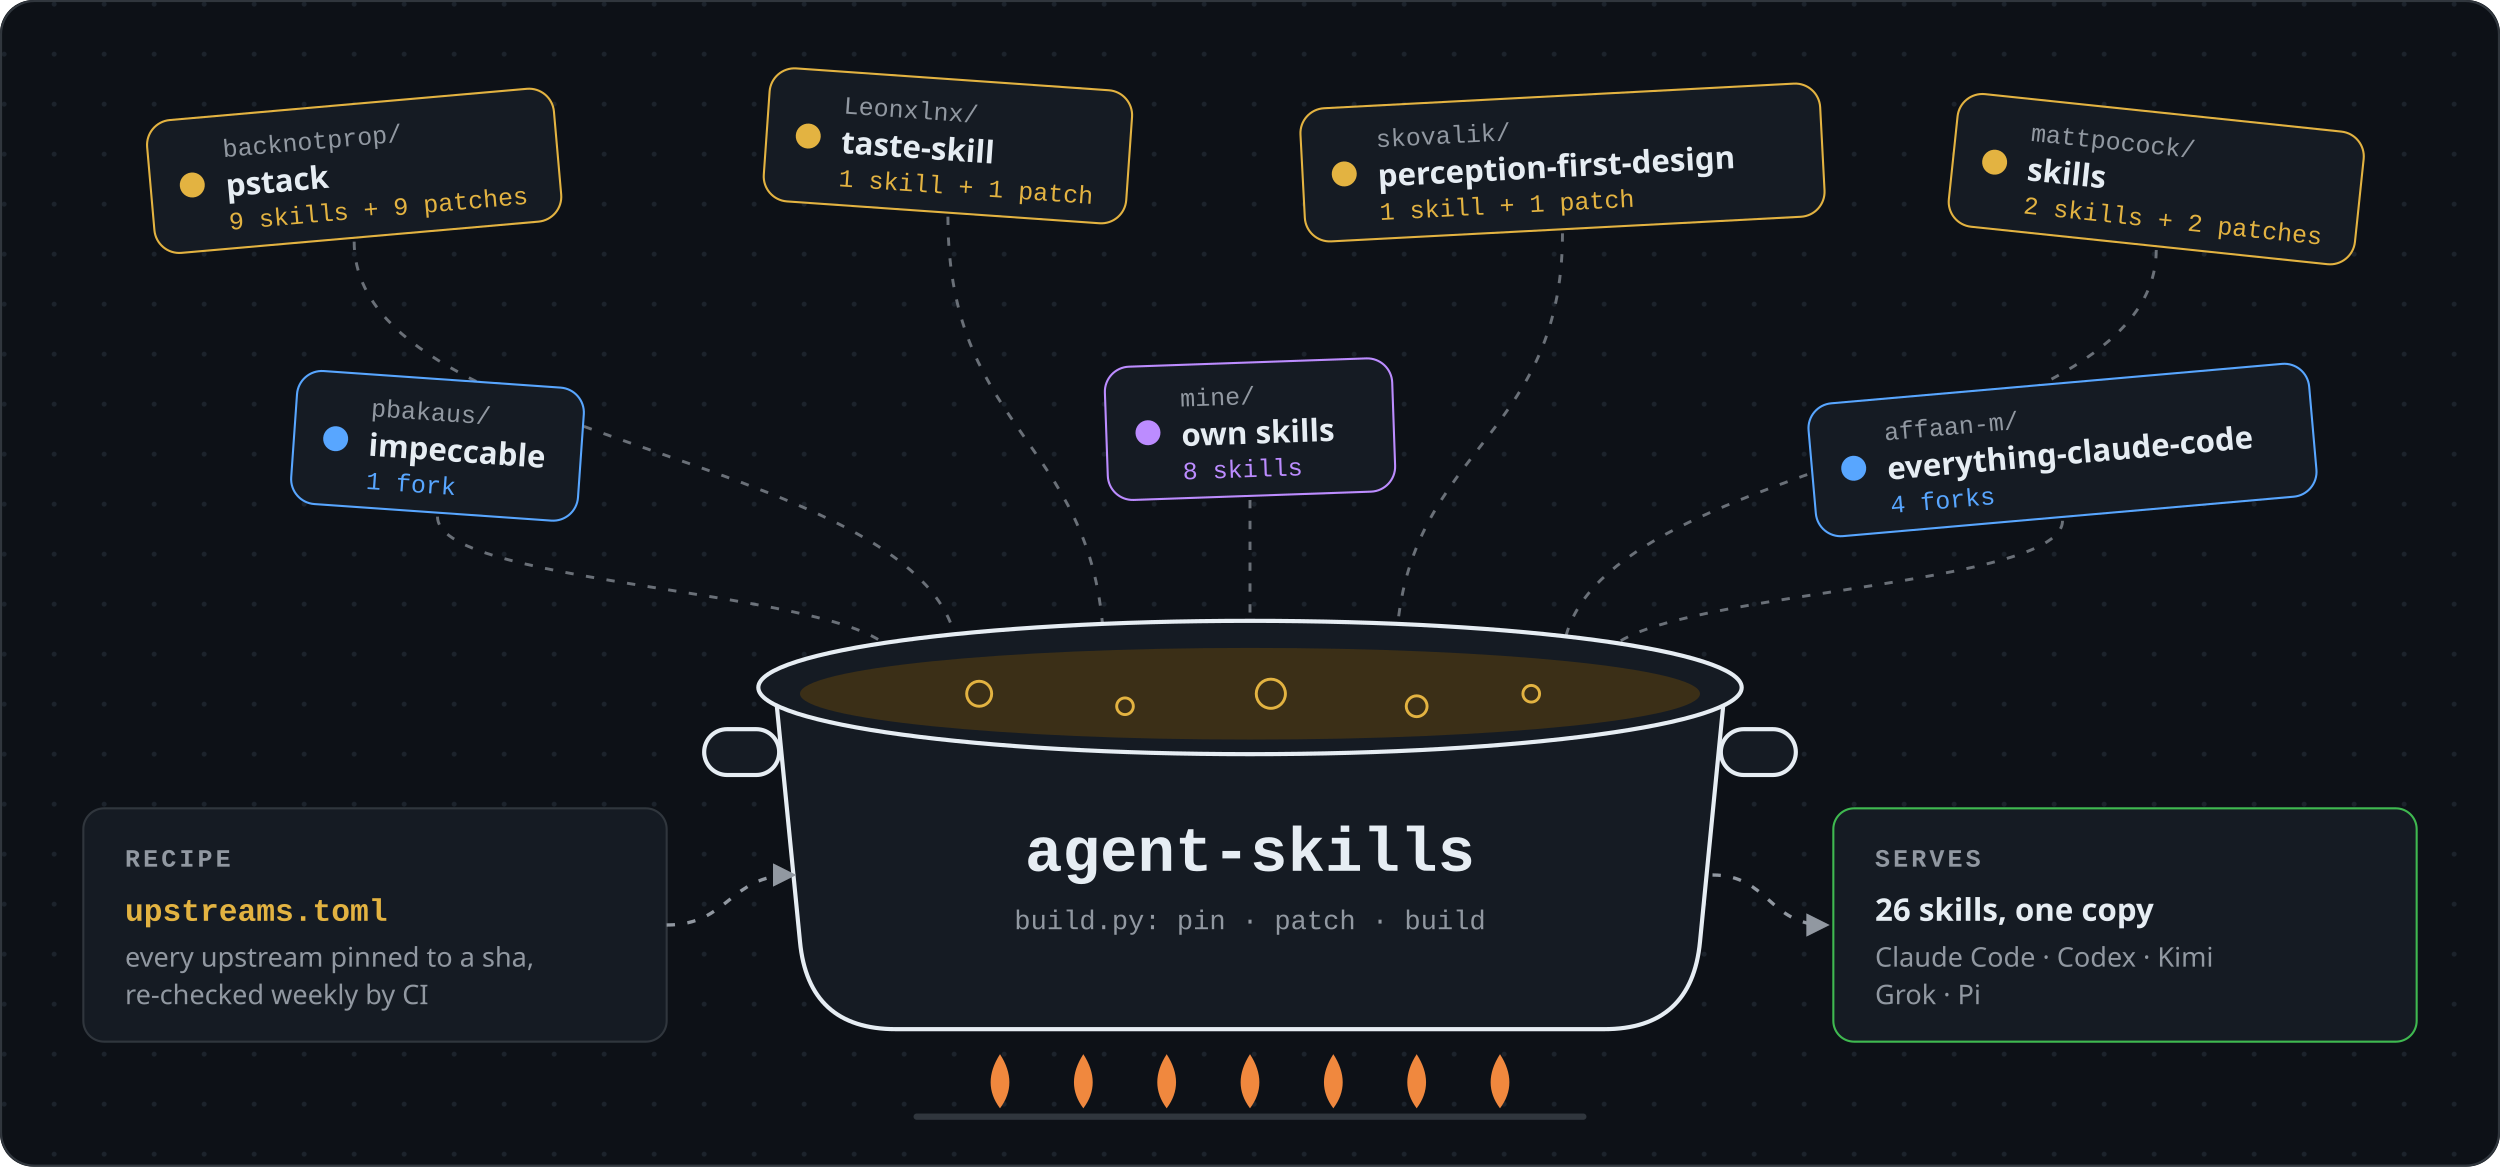
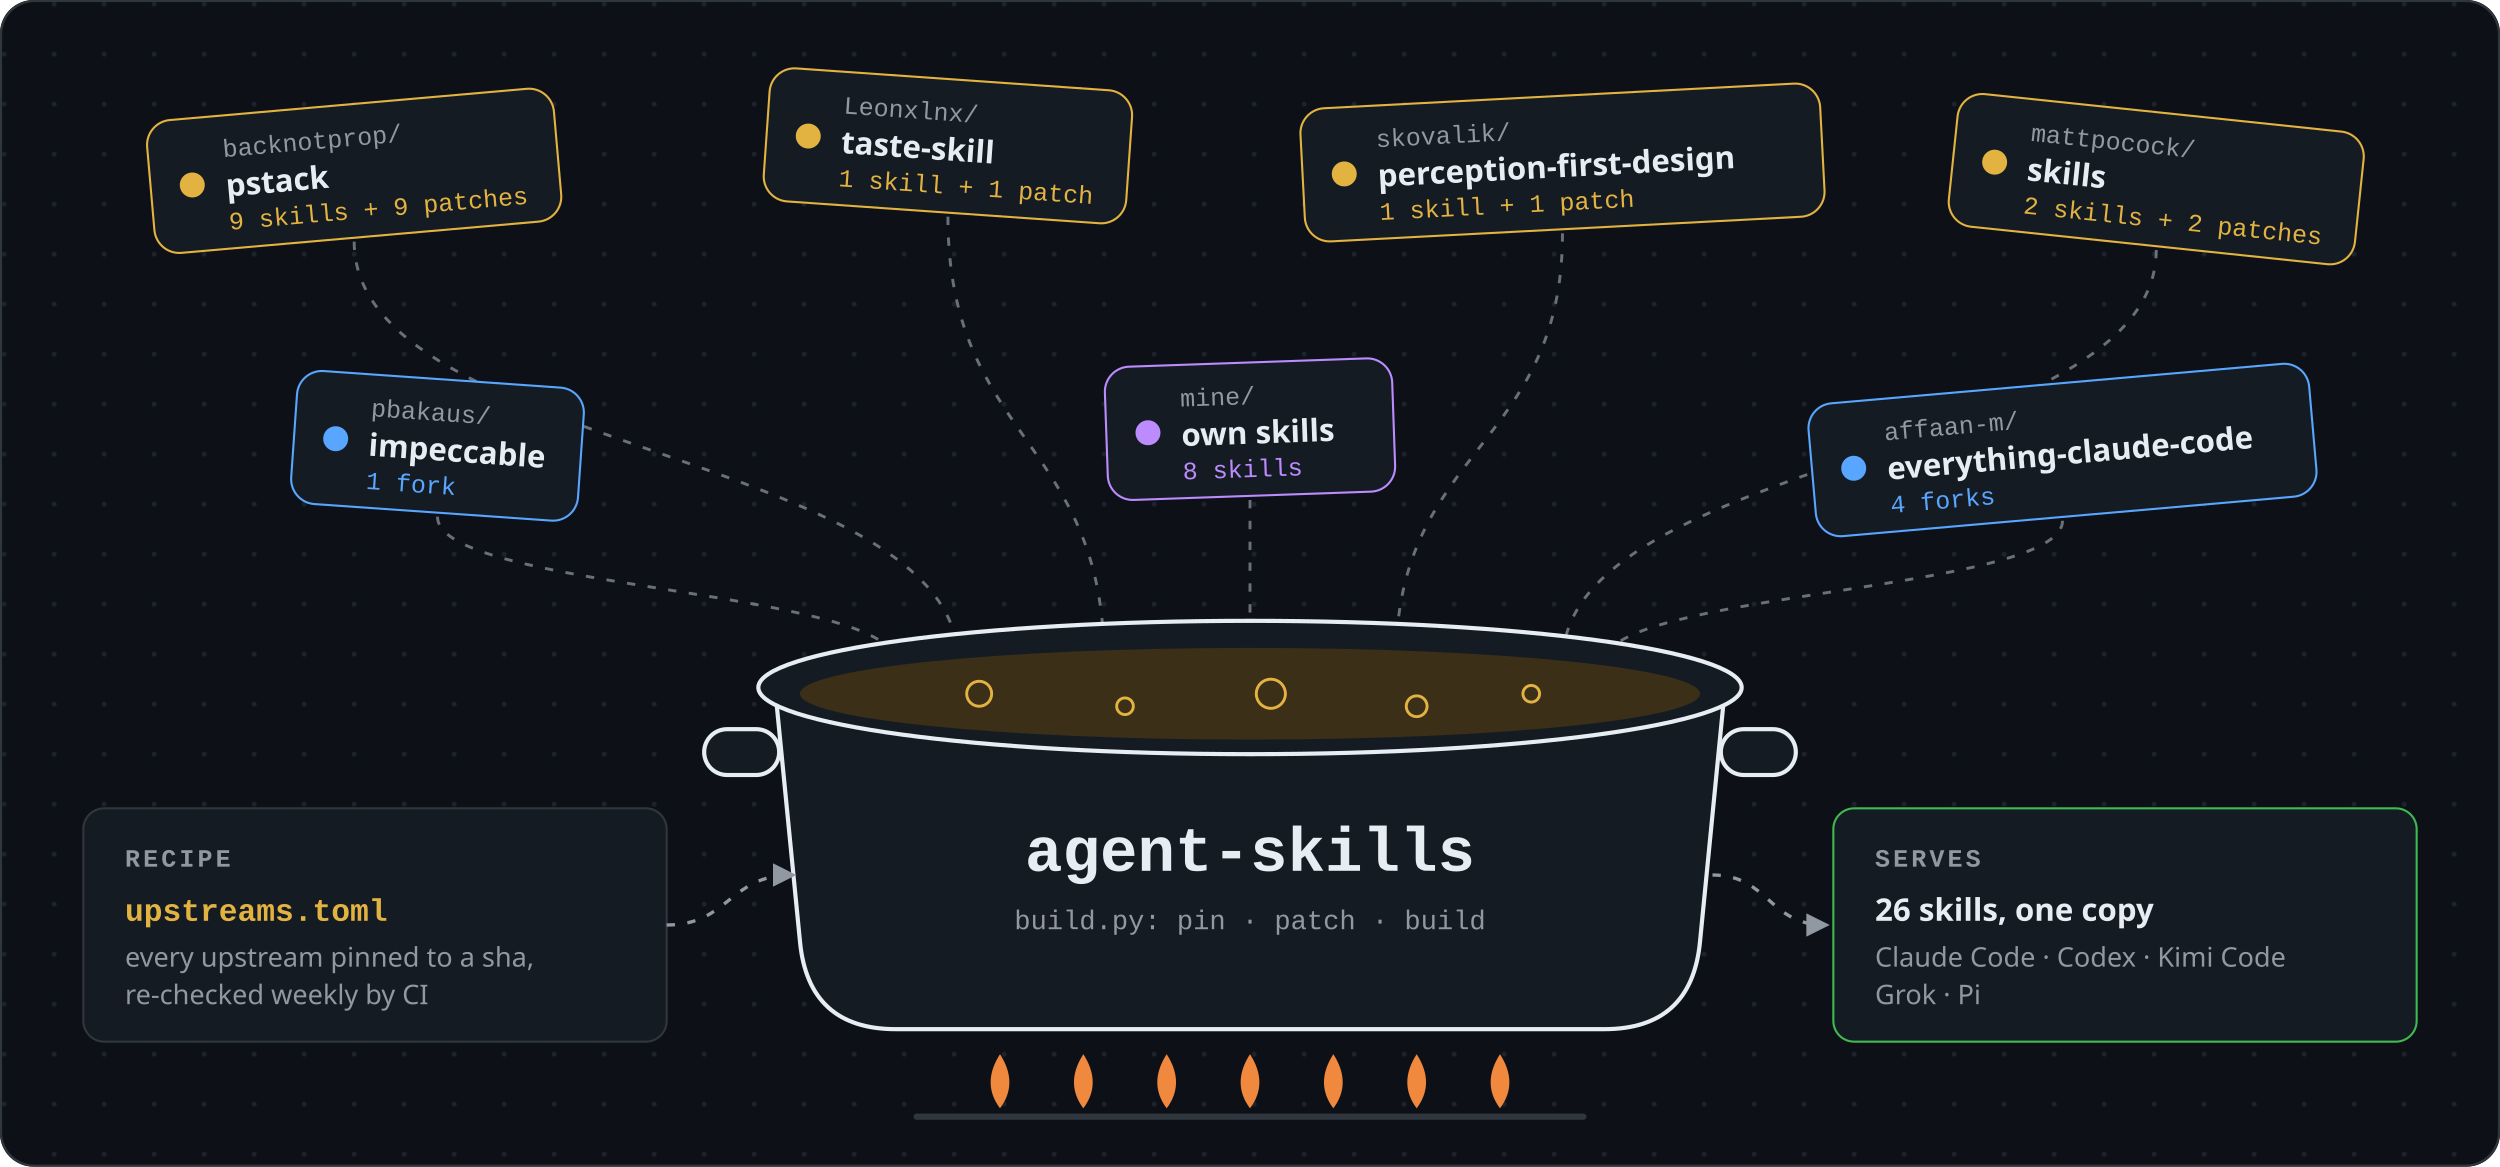
<svg xmlns="http://www.w3.org/2000/svg" width="1200" height="560" viewBox="0 0 1200 560" role="img" aria-labelledby="t">
  <style>
  .sans { font-family: -apple-system, BlinkMacSystemFont, 'Segoe UI', 'Noto Sans', Helvetica, Arial, sans-serif; }
  .mono { font-family: ui-monospace, SFMono-Regular, 'SF Mono', Menlo, Consolas, 'Liberation Mono', monospace; }
  .flow { stroke-dasharray: 4 6; animation: flow 1.2s linear infinite; }
  @keyframes flow { to { stroke-dashoffset: -20; } }
  .bob { animation: bob 3.2s ease-in-out infinite; } @keyframes bob { 50% { transform: translateY(6px); } }  .bubble { transform-box: fill-box; transform-origin: center; animation: pop 2.5s ease-in-out infinite; } @keyframes pop { 50% { transform: scale(1.35); } } .flame { transform-box: fill-box; transform-origin: bottom; animation: flick 0.9s ease-in-out infinite alternate; } @keyframes flick { to { transform: scaleY(0.75); } }
  @media (prefers-reduced-motion: reduce) { * { animation: none !important; transform: none !important; } }
</style>
  <defs>
    <pattern id="dots" width="24" height="24" patternUnits="userSpaceOnUse">
      <circle cx="2" cy="2" r="1.2" fill="#1c232c" />
    </pattern>
    <marker id="arrow" viewBox="0 0 10 10" refX="8" refY="5" markerWidth="7" markerHeight="7" orient="auto-start-reverse">
      <path d="M0,0 L10,5 L0,10 z" fill="#9198a1" />
    </marker>
  </defs>
  <rect width="1200" height="560" rx="16" fill="#0d1117" />
  <rect width="1200" height="560" rx="16" fill="url(#dots)" />
  <rect x="0.5" y="0.5" width="1199" height="559" rx="16" fill="none" stroke="#30363d" />
  <path class="flow" d="M170,116 C170,217.0 460,217.0 460,318" fill="none" stroke="#9198a1" stroke-width="1.4" opacity="0.7" />
  <path class="flow" d="M455,104 C455,211.0 530,211.0 530,318" fill="none" stroke="#9198a1" stroke-width="1.4" opacity="0.7" />
  <path class="flow" d="M750,112 C750,215.0 670,215.0 670,318" fill="none" stroke="#9198a1" stroke-width="1.4" opacity="0.7" />
  <path class="flow" d="M1035,120 C1035,219.0 750,219.0 750,318" fill="none" stroke="#9198a1" stroke-width="1.4" opacity="0.7" />
  <path class="flow" d="M210,248 C210,283.0 430,283.0 430,318" fill="none" stroke="#9198a1" stroke-width="1.4" opacity="0.7" />
  <path class="flow" d="M990,250 C990,284.0 770,284.0 770,318" fill="none" stroke="#9198a1" stroke-width="1.4" opacity="0.7" />
  <path class="flow" d="M600,240 C600,279.0 600,279.0 600,318" fill="none" stroke="#9198a1" stroke-width="1.4" opacity="0.7" />
  <g transform="translate(170,82) rotate(-5)">
    <g class="bob" style="animation-delay:0.0s">
      <rect x="-98.0" y="-32" width="196.0" height="64" rx="12" fill="#151b23" stroke="#e3b341" />
      <circle cx="-78.0" cy="0" r="6" fill="#e3b341" />
      <text x="-62.0" y="-12" class="mono" font-size="12" font-weight="400" fill="#9198a1" text-anchor="start">backnotprop/</text>
      <text x="-62.0" y="7" class="sans" font-size="15" font-weight="700" fill="#e6edf3" text-anchor="start">pstack</text>
      <text x="-62.0" y="23" class="mono" font-size="12" font-weight="400" fill="#e3b341" text-anchor="start">9 skills + 9 patches</text>
    </g>
  </g>
  <g transform="translate(455,70) rotate(4)">
    <g class="bob" style="animation-delay:0.4s">
      <rect x="-87.2" y="-32" width="174.4" height="64" rx="12" fill="#151b23" stroke="#e3b341" />
      <circle cx="-67.2" cy="0" r="6" fill="#e3b341" />
      <text x="-51.2" y="-12" class="mono" font-size="12" font-weight="400" fill="#9198a1" text-anchor="start">Leonxlnx/</text>
      <text x="-51.2" y="7" class="sans" font-size="15" font-weight="700" fill="#e6edf3" text-anchor="start">taste-skill</text>
      <text x="-51.2" y="23" class="mono" font-size="12" font-weight="400" fill="#e3b341" text-anchor="start">1 skill + 1 patch</text>
    </g>
  </g>
  <g transform="translate(750,78) rotate(-3)">
    <g class="bob" style="animation-delay:0.8s">
      <rect x="-124.9" y="-32" width="249.8" height="64" rx="12" fill="#151b23" stroke="#e3b341" />
      <circle cx="-104.9" cy="0" r="6" fill="#e3b341" />
      <text x="-88.9" y="-12" class="mono" font-size="12" font-weight="400" fill="#9198a1" text-anchor="start">skovalik/</text>
      <text x="-88.9" y="7" class="sans" font-size="15" font-weight="700" fill="#e6edf3" text-anchor="start">perception-first-design</text>
      <text x="-88.9" y="23" class="mono" font-size="12" font-weight="400" fill="#e3b341" text-anchor="start">1 skill + 1 patch</text>
    </g>
  </g>
  <g transform="translate(1035,86) rotate(6)">
    <g class="bob" style="animation-delay:1.2s">
      <rect x="-98.0" y="-32" width="196.0" height="64" rx="12" fill="#151b23" stroke="#e3b341" />
      <circle cx="-78.0" cy="0" r="6" fill="#e3b341" />
      <text x="-62.0" y="-12" class="mono" font-size="12" font-weight="400" fill="#9198a1" text-anchor="start">mattpocock/</text>
      <text x="-62.0" y="7" class="sans" font-size="15" font-weight="700" fill="#e6edf3" text-anchor="start">skills</text>
      <text x="-62.0" y="23" class="mono" font-size="12" font-weight="400" fill="#e3b341" text-anchor="start">2 skills + 2 patches</text>
    </g>
  </g>
  <g transform="translate(210,214) rotate(4)">
    <g class="bob" style="animation-delay:1.6s">
      <rect x="-69.0" y="-32" width="138.0" height="64" rx="12" fill="#151b23" stroke="#58a6ff" />
      <circle cx="-49.0" cy="0" r="6" fill="#58a6ff" />
      <text x="-33.0" y="-12" class="mono" font-size="12" font-weight="400" fill="#9198a1" text-anchor="start">pbakaus/</text>
      <text x="-33.0" y="7" class="sans" font-size="15" font-weight="700" fill="#e6edf3" text-anchor="start">impeccable</text>
      <text x="-33.0" y="23" class="mono" font-size="12" font-weight="400" fill="#58a6ff" text-anchor="start">1 fork</text>
    </g>
  </g>
  <g transform="translate(990,216) rotate(-5)">
    <g class="bob" style="animation-delay:2.0s">
      <rect x="-120.6" y="-32" width="241.2" height="64" rx="12" fill="#151b23" stroke="#58a6ff" />
      <circle cx="-100.6" cy="0" r="6" fill="#58a6ff" />
      <text x="-84.6" y="-12" class="mono" font-size="12" font-weight="400" fill="#9198a1" text-anchor="start">affaan-m/</text>
      <text x="-84.6" y="7" class="sans" font-size="15" font-weight="700" fill="#e6edf3" text-anchor="start">everything-claude-code</text>
      <text x="-84.6" y="23" class="mono" font-size="12" font-weight="400" fill="#58a6ff" text-anchor="start">4 forks</text>
    </g>
  </g>
  <g transform="translate(600,206) rotate(-2)">
    <g class="bob" style="animation-delay:2.4s">
      <rect x="-69.0" y="-32" width="138.0" height="64" rx="12" fill="#151b23" stroke="#bc8cff" />
      <circle cx="-49.0" cy="0" r="6" fill="#bc8cff" />
      <text x="-33.0" y="-12" class="mono" font-size="12" font-weight="400" fill="#9198a1" text-anchor="start">mine/</text>
      <text x="-33.0" y="7" class="sans" font-size="15" font-weight="700" fill="#e6edf3" text-anchor="start">own skills</text>
      <text x="-33.0" y="23" class="mono" font-size="12" font-weight="400" fill="#bc8cff" text-anchor="start">8 skills</text>
    </g>
  </g>
  <path d="M372,330 L384,452 Q388,494 430,494 L770,494 Q812,494 816,452 L828,330 Z" fill="#151b23" stroke="#e6edf3" stroke-width="2" />
  <rect x="338" y="350" width="36" height="22" rx="11" fill="#151b23" stroke="#e6edf3" stroke-width="2" />
  <rect x="826" y="350" width="36" height="22" rx="11" fill="#151b23" stroke="#e6edf3" stroke-width="2" />
  <ellipse cx="600" cy="330" rx="236" ry="32" fill="#151b23" stroke="#e6edf3" stroke-width="2" />
  <ellipse cx="600" cy="333" rx="216" ry="22" fill="#3b2f17" />
  <circle class="bubble" style="animation-delay:0.0s" cx="470" cy="333" r="6" fill="none" stroke="#e3b341" stroke-width="1.4" />
  <circle class="bubble" style="animation-delay:0.5s" cx="540" cy="339" r="4" fill="none" stroke="#e3b341" stroke-width="1.4" />
  <circle class="bubble" style="animation-delay:1.0s" cx="610" cy="333" r="7" fill="none" stroke="#e3b341" stroke-width="1.4" />
  <circle class="bubble" style="animation-delay:1.5s" cx="680" cy="339" r="5" fill="none" stroke="#e3b341" stroke-width="1.4" />
  <circle class="bubble" style="animation-delay:2.0s" cx="735" cy="333" r="4" fill="none" stroke="#e3b341" stroke-width="1.4" />
  <text x="600" y="418" class="mono" font-size="30" font-weight="700" fill="#e6edf3" text-anchor="middle">agent-skills</text>
  <text x="600" y="446" class="mono" font-size="13" font-weight="400" fill="#9198a1" text-anchor="middle">build.py: pin · patch · build</text>
  <path class="flame" style="animation-delay:0.0s" d="M480,532 q-9,-12 0,-26 q9,14 0,26 z" fill="#f0883e" />
  <path class="flame" style="animation-delay:0.15s" d="M520,532 q-9,-12 0,-26 q9,14 0,26 z" fill="#f0883e" />
  <path class="flame" style="animation-delay:0.3s" d="M560,532 q-9,-12 0,-26 q9,14 0,26 z" fill="#f0883e" />
  <path class="flame" style="animation-delay:0.45s" d="M600,532 q-9,-12 0,-26 q9,14 0,26 z" fill="#f0883e" />
  <path class="flame" style="animation-delay:0.6s" d="M640,532 q-9,-12 0,-26 q9,14 0,26 z" fill="#f0883e" />
  <path class="flame" style="animation-delay:0.75s" d="M680,532 q-9,-12 0,-26 q9,14 0,26 z" fill="#f0883e" />
  <path class="flame" style="animation-delay:0.9s" d="M720,532 q-9,-12 0,-26 q9,14 0,26 z" fill="#f0883e" />
  <line x1="440" y1="536" x2="760" y2="536" stroke="#30363d" stroke-width="3" stroke-linecap="round" />
  <rect x="40" y="388" width="280" height="112" rx="10" fill="#151b23" stroke="#30363d" />
  <text x="60" y="416" class="mono" font-size="12" font-weight="600" fill="#9198a1" text-anchor="start" letter-spacing="1.5">RECIPE</text>
  <text x="60" y="442" class="mono" font-size="15" font-weight="700" fill="#e3b341" text-anchor="start">upstreams.toml</text>
  <text x="60" y="464" class="sans" font-size="13" font-weight="400" fill="#9198a1" text-anchor="start">every upstream pinned to a sha,</text>
  <text x="60" y="482" class="sans" font-size="13" font-weight="400" fill="#9198a1" text-anchor="start">re-checked weekly by CI</text>
  <rect x="880" y="388" width="280" height="112" rx="10" fill="#151b23" stroke="#3fb950" />
  <text x="900" y="416" class="mono" font-size="12" font-weight="600" fill="#9198a1" text-anchor="start" letter-spacing="1.5">SERVES</text>
  <text x="900" y="442" class="sans" font-size="15" font-weight="700" fill="#e6edf3" text-anchor="start">26 skills, one copy</text>
-   <text x="900" y="464" class="sans" font-size="13" font-weight="400" fill="#9198a1" text-anchor="start">Claude Code · Codex · Kimi</text>
+   <text x="900" y="464" class="sans" font-size="13" font-weight="400" fill="#9198a1" text-anchor="start">Claude Code · Codex · Kimi Code</text>
  <text x="900" y="482" class="sans" font-size="13" font-weight="400" fill="#9198a1" text-anchor="start">Grok · Pi</text>
  <path class="flow" d="M320,444 C350.0,444 350.0,420 380,420" fill="none" stroke="#9198a1" stroke-width="1.6" marker-end="url(#arrow)" />
  <path class="flow" d="M822,420 C849.0,420 849.0,444 876,444" fill="none" stroke="#9198a1" stroke-width="1.6" marker-end="url(#arrow)" />
</svg>
